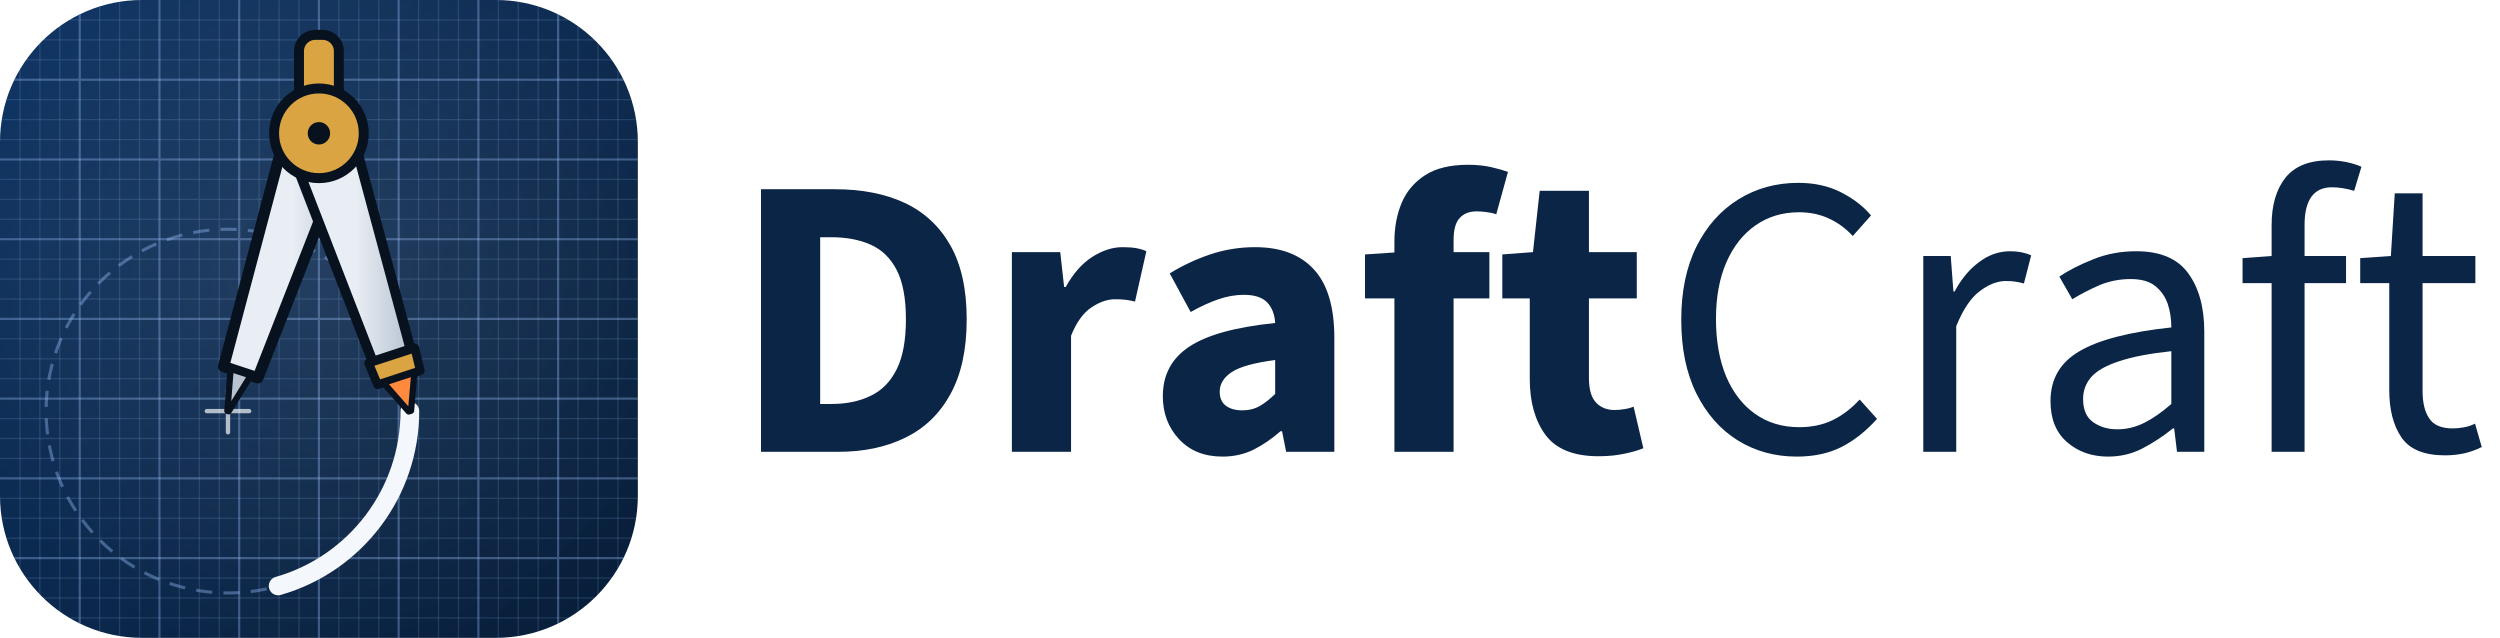
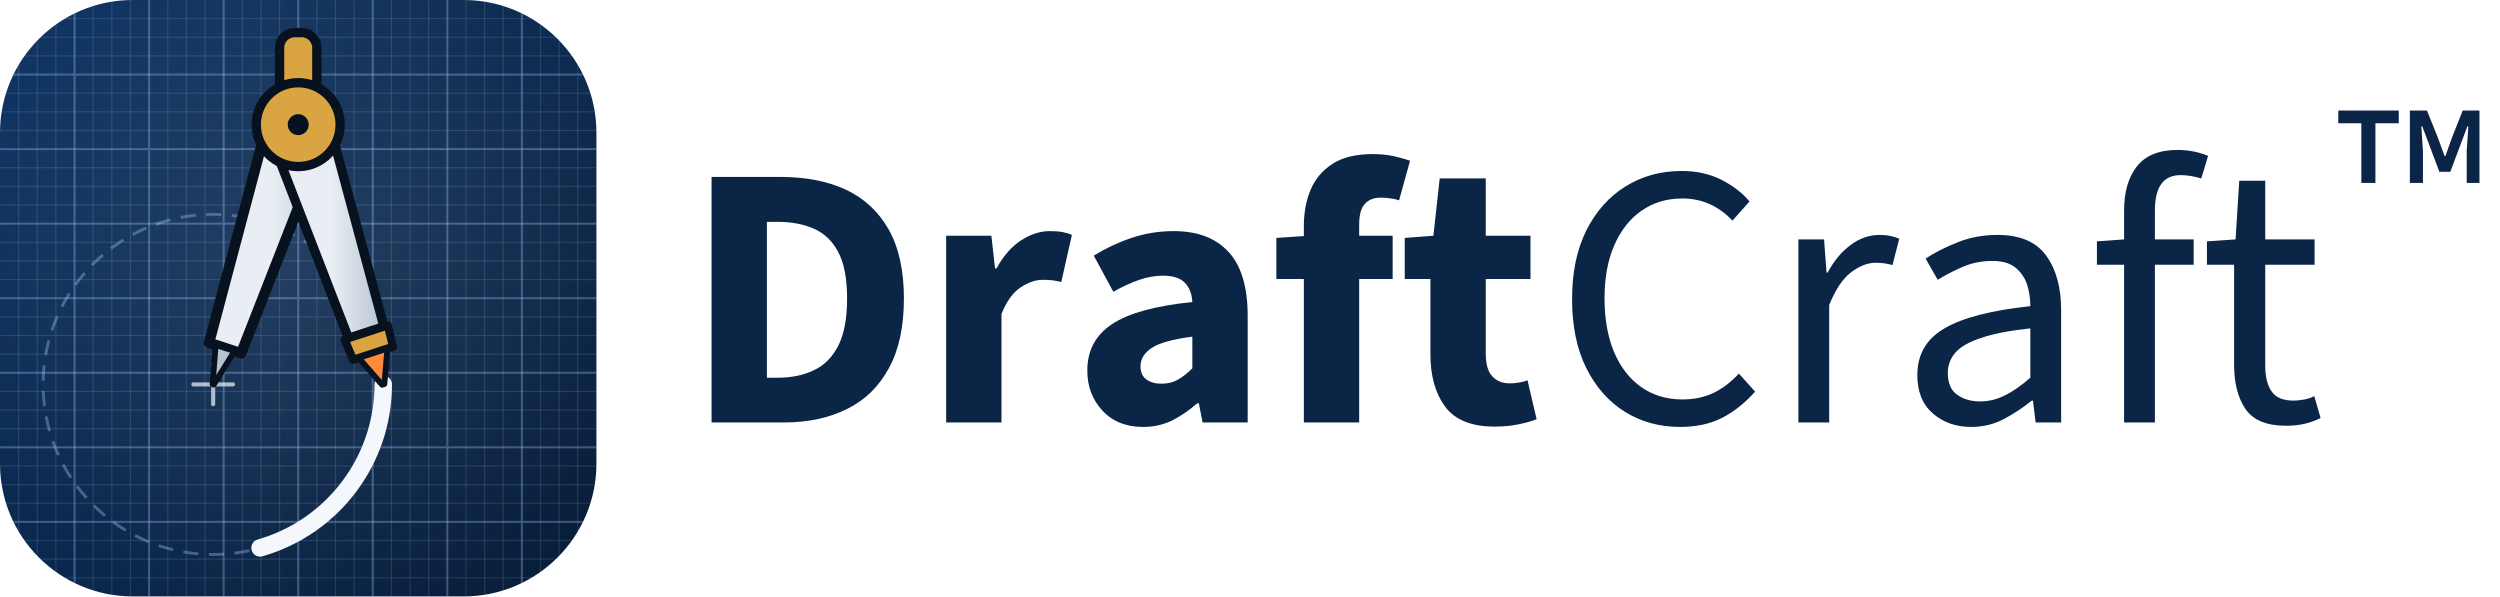
- <svg xmlns="http://www.w3.org/2000/svg" viewBox="0 0 1411 360" width="1411" height="360" role="img" aria-label="DraftCraft">
+ <svg xmlns="http://www.w3.org/2000/svg" viewBox="0 0 1509 360" width="1509" height="360" role="img" aria-label="DraftCraft™">
  <g transform="scale(0.351562)">
    <g transform="translate(0 0) scale(1)">
      <defs>
        <linearGradient id="bp" x1="0" y1="0" x2="1" y2="1">
          <stop offset="0" stop-color="#0e3463" />
          <stop offset="1" stop-color="#081d38" />
        </linearGradient>
        <radialGradient id="glow" cx="0.5" cy="0.42" r="0.62">
          <stop offset="0" stop-color="#ffffff" stop-opacity="0.10" />
          <stop offset="1" stop-color="#ffffff" stop-opacity="0" />
        </radialGradient>
        <clipPath id="t">
          <rect width="1024" height="1024" rx="228" />
        </clipPath>
        <linearGradient id="steel" x1="0" y1="0" x2="1" y2="0">
          <stop offset="0" stop-color="#e9eef4" />
          <stop offset="0.55" stop-color="#e9eef4" />
          <stop offset="1" stop-color="#b7c3d1" />
        </linearGradient>
      </defs>
      <g clip-path="url(#t)">
        <rect width="1024" height="1024" fill="url(#bp)" />
        <g stroke="#9cc3ff" stroke-opacity="0.16" stroke-width="2" fill="none">
          <path d="M32 0V1024M0 32H1024" />
          <path d="M64 0V1024M0 64H1024" />
          <path d="M96 0V1024M0 96H1024" />
          <path d="M160 0V1024M0 160H1024" />
          <path d="M192 0V1024M0 192H1024" />
          <path d="M224 0V1024M0 224H1024" />
          <path d="M288 0V1024M0 288H1024" />
          <path d="M320 0V1024M0 320H1024" />
          <path d="M352 0V1024M0 352H1024" />
          <path d="M416 0V1024M0 416H1024" />
          <path d="M448 0V1024M0 448H1024" />
          <path d="M480 0V1024M0 480H1024" />
          <path d="M544 0V1024M0 544H1024" />
          <path d="M576 0V1024M0 576H1024" />
          <path d="M608 0V1024M0 608H1024" />
          <path d="M672 0V1024M0 672H1024" />
          <path d="M704 0V1024M0 704H1024" />
          <path d="M736 0V1024M0 736H1024" />
          <path d="M800 0V1024M0 800H1024" />
          <path d="M832 0V1024M0 832H1024" />
          <path d="M864 0V1024M0 864H1024" />
          <path d="M928 0V1024M0 928H1024" />
          <path d="M960 0V1024M0 960H1024" />
          <path d="M992 0V1024M0 992H1024" />
        </g>
        <g stroke="#9cc3ff" stroke-opacity="0.34" stroke-width="3.5" fill="none">
          <path d="M128 0V1024M0 128H1024" />
          <path d="M256 0V1024M0 256H1024" />
          <path d="M384 0V1024M0 384H1024" />
          <path d="M512 0V1024M0 512H1024" />
          <path d="M640 0V1024M0 640H1024" />
          <path d="M768 0V1024M0 768H1024" />
          <path d="M896 0V1024M0 896H1024" />
        </g>
        <rect width="1024" height="1024" fill="url(#glow)" />
      </g>
      <circle cx="366" cy="660" r="292" fill="none" stroke="#9cc3ff" stroke-opacity="0.38" stroke-width="5" stroke-dasharray="26 18" />
      <path d="M658.0 660.0A292 292 0 0 1 446.5 940.7" fill="none" stroke="#f4f7fb" stroke-width="30" stroke-linecap="round" />
      <path d="M332 660H400M366 626V694" stroke="#f4f7fb" stroke-opacity="0.7" stroke-width="7" stroke-linecap="round" />
      <polygon points="462.6,197.8 358.9,588.5 414.0,606.6 561.4,230.2" fill="url(#steel)" stroke="#08121f" stroke-width="18" stroke-linejoin="round" />
      <polygon points="462.6,230.2 598.4,580.8 659.2,560.8 561.4,197.8" fill="url(#steel)" stroke="#08121f" stroke-width="16" stroke-linejoin="round" />
      <polygon points="370.3,592.3 365.0,659.7 367.0,660.3 402.6,602.8" fill="#b7c3d1" stroke="#08121f" stroke-width="10" stroke-linejoin="round" />
      <polygon points="591.7,582.9 606.3,617.7 674.7,595.3 665.9,558.7" fill="#d9a441" stroke="#08121f" stroke-width="14" stroke-linejoin="round" />
      <polygon points="615.8,614.6 656.1,660.6 659.9,659.4 665.2,598.4" fill="#ff8a3d" stroke="#08121f" stroke-width="10" stroke-linejoin="round" />
      <rect x="480" y="56" width="64" height="124" rx="26" fill="#d9a441" stroke="#08121f" stroke-width="16" />
      <circle cx="512" cy="214" r="72" fill="#d9a441" stroke="#08121f" stroke-width="16" />
      <circle cx="512" cy="214" r="18" fill="#08121f" />
    </g>
  </g>
  <path fill="#0b2547" d="M429.5 255V106.8H471.3Q494 106.8 510.6 114.5Q527.2 122.3 536.4 138.5Q545.6 154.8 545.6 180.2Q545.6 205.7 536.5 222.3Q527.5 238.9 511.2 246.9Q495 255 473.1 255ZM462.9 228H469.3Q482 228 491.4 223.4Q500.9 218.9 506.1 208.4Q511.3 198 511.3 180.2Q511.3 162.5 506.1 152.4Q500.9 142.3 491.4 138.1Q482 133.9 469.3 133.9H462.9ZM571.1 255V142.3H598.4L600.6 162H601.5Q607.7 150.7 616.3 145.1Q625 139.5 633.6 139.5Q638.4 139.5 641.5 140.1Q644.7 140.7 647 141.8L640.6 170.2Q637.7 169.5 635.3 169.2Q632.9 168.9 629.3 168.9Q622.9 168.9 616 173.5Q609 178.2 604.5 189.5V255ZM690 257.7Q674.5 257.7 665.4 247.8Q656.3 238 656.3 223.6Q656.3 205.5 671.3 195.6Q686.3 185.7 719.7 182.3Q719.3 175 715.2 170.7Q711.1 166.4 702 166.4Q695 166.4 687.7 168.9Q680.4 171.4 672 176.1L660.2 154.3Q670.9 147.7 683 143.6Q695.2 139.5 708.4 139.5Q730 139.5 741.5 152Q753.1 164.5 753.1 190.7V255H725.9L723.6 243.4H722.7Q715.4 249.8 707.5 253.8Q699.5 257.7 690 257.7ZM701.1 231.6Q706.8 231.6 711.1 229.1Q715.4 226.6 719.7 222.3V203.2Q702 205.5 695.2 210Q688.4 214.5 688.4 221.1Q688.4 226.4 691.9 229Q695.4 231.6 701.1 231.6ZM787 255V168.4H770.4V143.6L787 142.5V136.4Q787 124.3 791.1 114.5Q795.2 104.8 804.3 98.9Q813.4 93 828.6 93Q835.6 93 841.5 94.3Q847.5 95.7 851.1 97L844.5 120.9Q841.8 120 838.9 119.7Q836.1 119.3 833.4 119.3Q827.2 119.3 823.8 123.1Q820.4 126.8 820.4 135.5V142.3H840.6V168.4H820.4V255ZM902.2 257.5Q881.3 257.5 872.3 245.5Q863.4 233.4 863.4 213.9V168.4H847.9V143.6L865.2 142.3L869 107.7H896.8V142.3H923.8V168.4H896.8V213.4Q896.8 223 900.8 227.2Q904.7 231.4 911.3 231.4Q914 231.4 916.9 230.9Q919.7 230.5 922 229.5L927.5 253Q923.1 254.8 916.7 256.1Q910.2 257.5 902.2 257.5Z" />
  <path fill="#0b2547" d="M1014.1 257.7Q995.5 257.7 980.7 248.5Q966 239.3 957.4 222Q948.9 204.8 948.9 180.5Q948.9 156.4 957.5 139.1Q966.2 121.8 981.2 112.5Q996.2 103.2 1015 103.2Q1028.5 103.2 1039 108.5Q1049.6 113.9 1056 121.6L1045.7 133.2Q1039.8 126.8 1032.2 123.3Q1024.6 119.8 1015.3 119.8Q1001.4 119.8 990.8 127.2Q980.3 134.5 974.4 148Q968.5 161.4 968.5 180Q968.5 198.6 974.2 212.4Q980 226.1 990.6 233.6Q1001.2 241.1 1015.5 241.1Q1026 241.1 1034.2 237.2Q1042.5 233.2 1049.6 225.5L1059.4 236.4Q1050.3 246.6 1039.5 252.2Q1028.7 257.7 1014.1 257.7ZM1085.5 255V144.5H1101L1102.5 164.5H1103.2Q1108.7 154.1 1116.9 148Q1125 141.8 1134.6 141.8Q1141.2 141.8 1146.4 144.1L1142.3 160Q1139.8 159.3 1137.7 159Q1135.5 158.6 1132.1 158.6Q1125 158.6 1117.4 164.3Q1109.8 170 1104.1 184.1V255ZM1189.8 257.7Q1176 257.7 1166.6 249.5Q1157.3 241.4 1157.3 226.4Q1157.3 207.7 1173.7 198.2Q1190 188.6 1225.5 184.8Q1225.5 177.7 1223.5 171.6Q1221.4 165.5 1216.5 161.5Q1211.6 157.5 1202.5 157.5Q1193 157.5 1184.6 161.1Q1176.2 164.8 1169.6 168.9L1162.3 156.1Q1170 150.9 1181.3 146.4Q1192.5 141.8 1205.7 141.8Q1226 141.8 1235 154.2Q1244.1 166.6 1244.1 187.3V255H1228.7L1227.1 241.8H1226.4Q1218.2 248.4 1209.2 253.1Q1200.3 257.7 1189.8 257.7ZM1195 242.3Q1203 242.3 1210.3 238.6Q1217.5 235 1225.5 228V198.2Q1206.9 200.2 1196 203.9Q1185 207.5 1180.4 212.7Q1175.7 218 1175.7 225.2Q1175.7 234.3 1181.4 238.3Q1187.1 242.3 1195 242.3ZM1282.1 255V159.8H1265.7V145.7L1282.1 144.5V127Q1282.1 110.2 1289.9 100.3Q1297.8 90.5 1314.4 90.5Q1319.6 90.5 1324.4 91.5Q1329.1 92.5 1332.8 94.1L1328.7 107.7Q1321.9 105.7 1316.2 105.7Q1300.7 105.7 1300.7 127V144.5H1324.1V159.8H1300.7V255ZM1380 257Q1362.3 257 1355.4 246.9Q1348.5 236.8 1348.5 220.2V159.8H1332.1V145.7L1349.4 144.5L1351.6 109.1H1367.3V144.5H1397.1V159.8H1367.3V220.7Q1367.3 230.7 1371.1 236.2Q1374.8 241.8 1384.4 241.8Q1387.3 241.8 1390.5 241.2Q1393.7 240.7 1396.9 239.1L1400.7 252.3Q1396.4 254.5 1391.1 255.8Q1385.7 257 1380 257Z" />
+   <path fill="#0b2547" d="M1425.3 110.4V74.4H1411.4V66.7H1447.9V74.4H1433.8V110.4ZM1454.6 110.4V66.7H1464.9L1471.5 83.1L1475.5 94.1H1476.1L1480 83.1L1486.5 66.7H1496.6V110.4H1488.9V91.1L1489.9 76.3H1489.3L1479 103.7H1472.4L1462.1 76.3H1461.5L1462.5 91.1V110.4Z" />
</svg>
